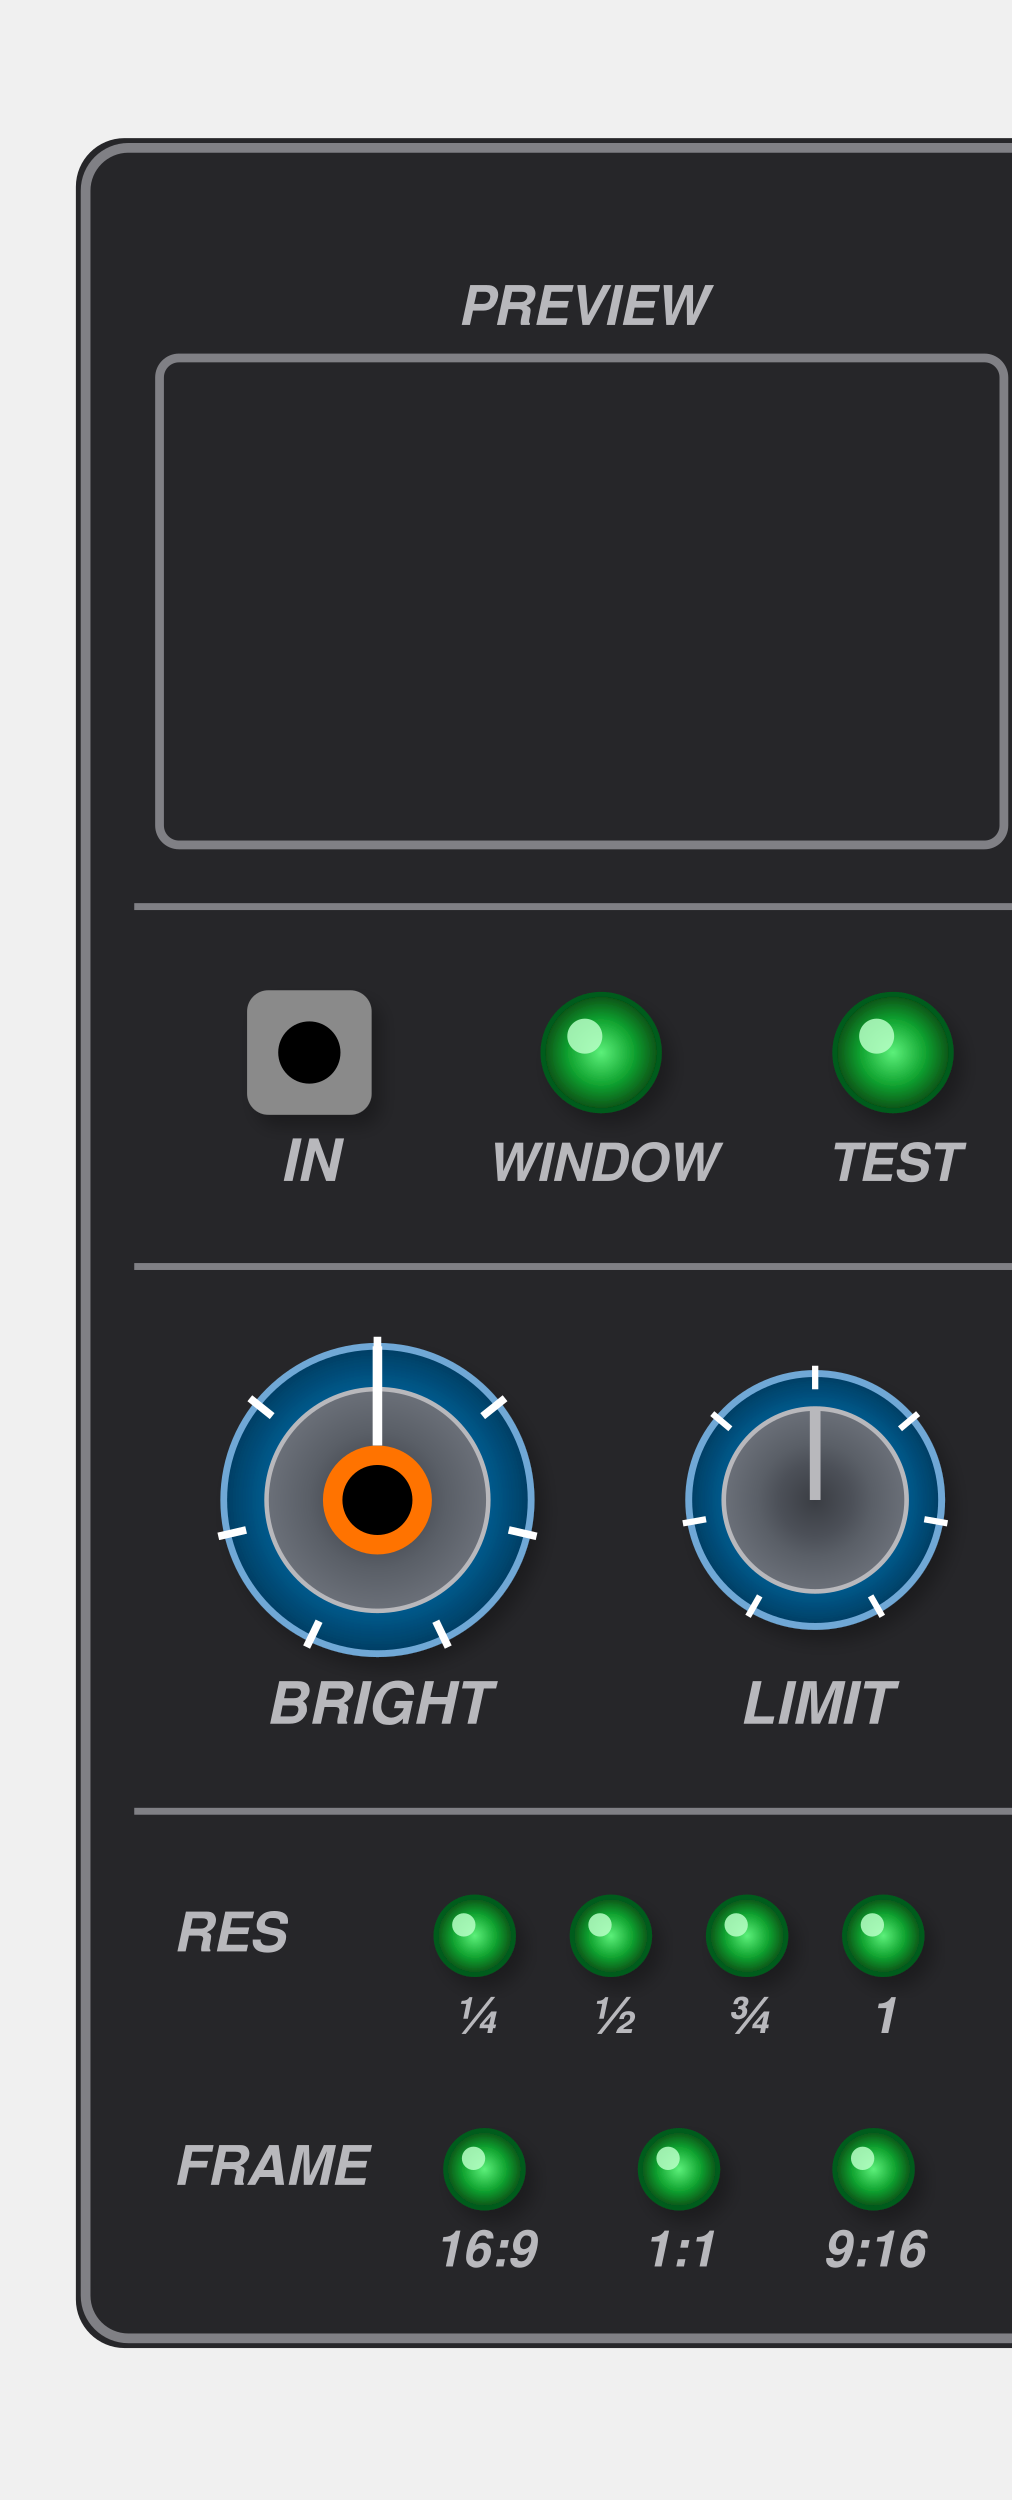
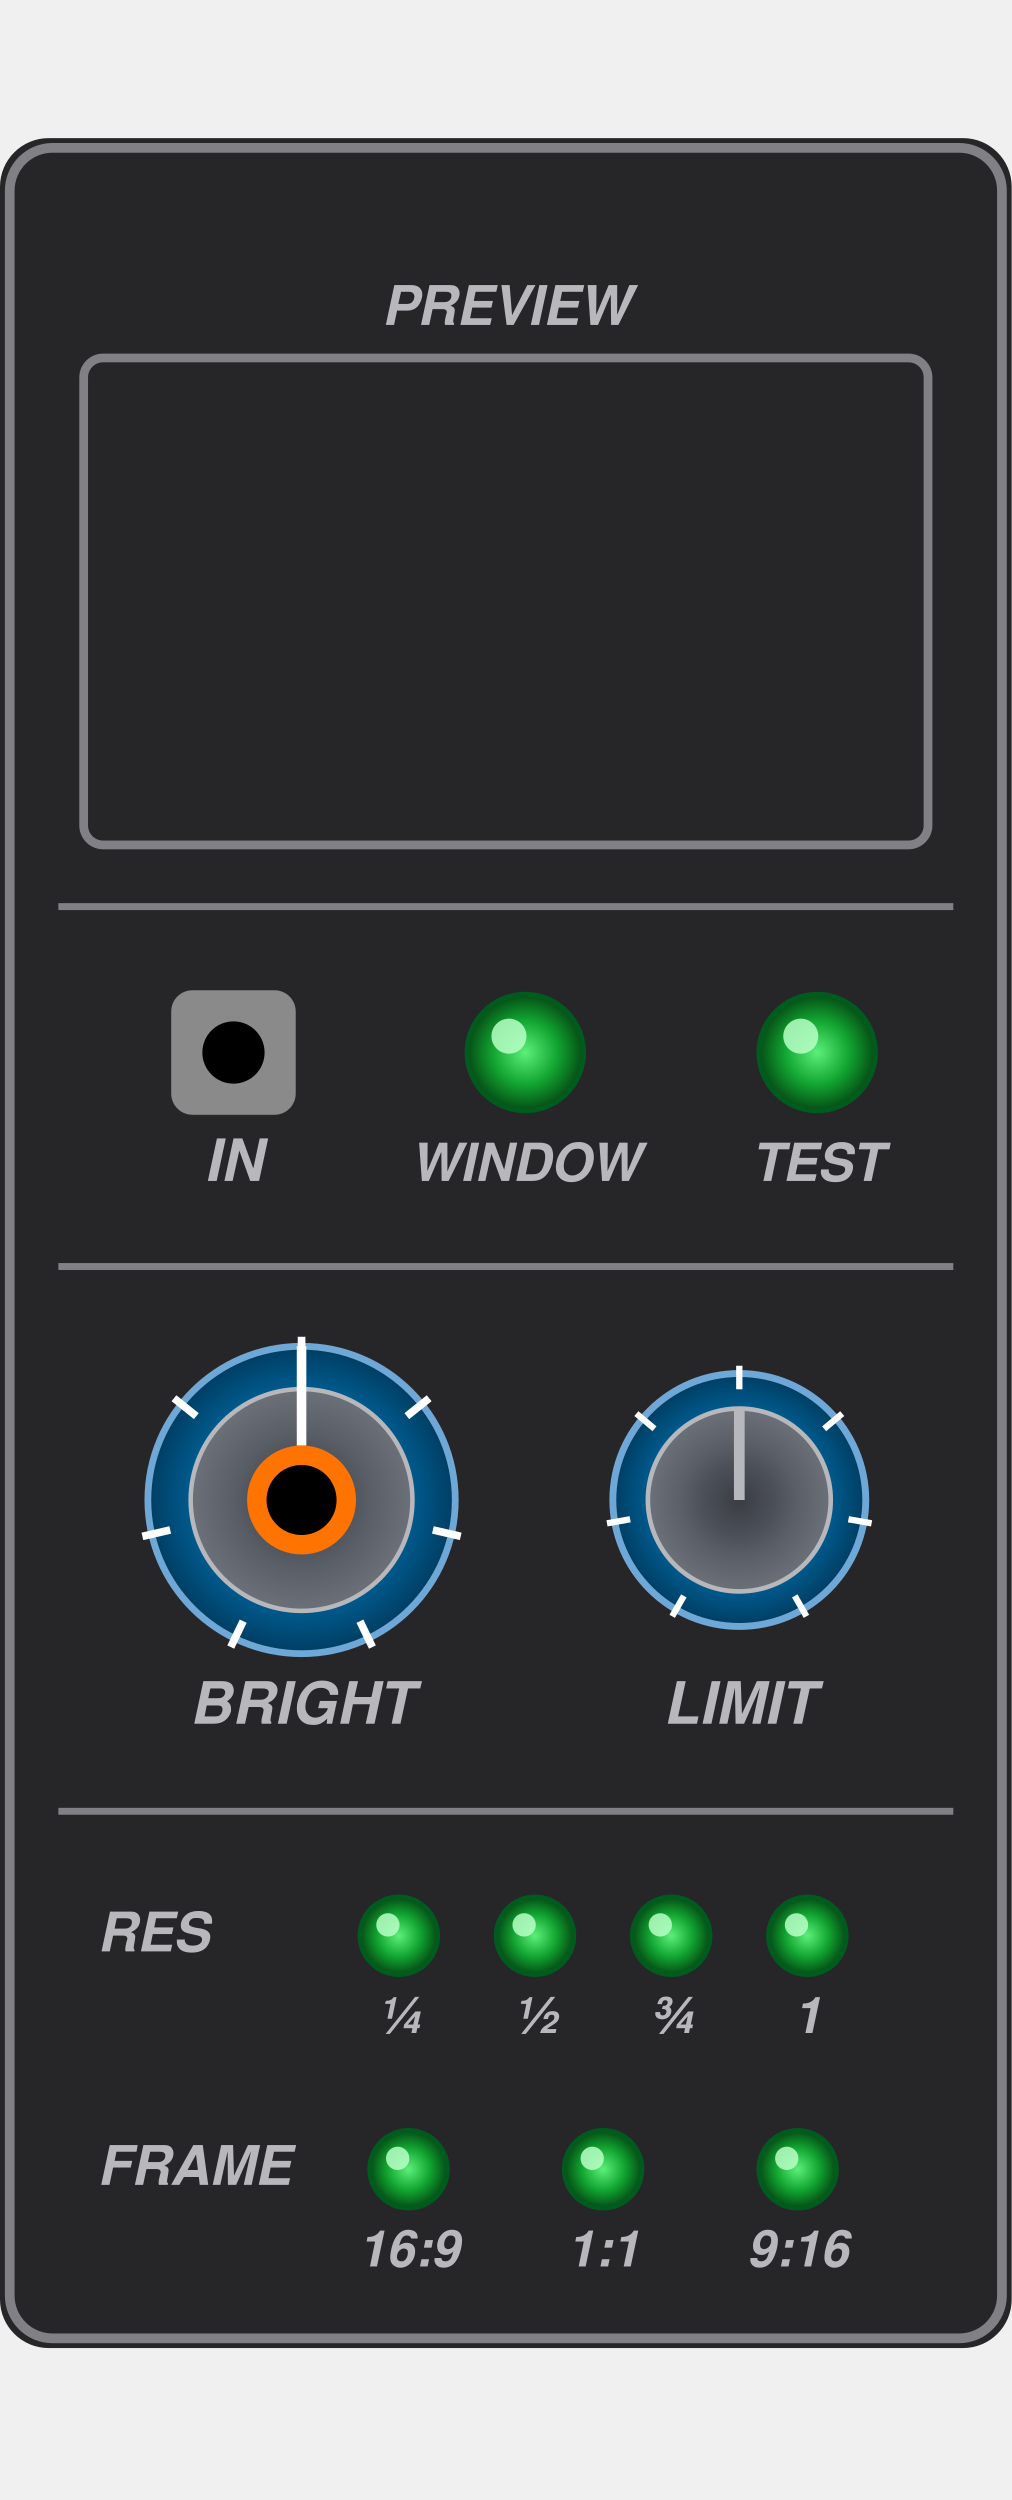
- <svg xmlns="http://www.w3.org/2000/svg" width="52mm" height="128.5mm" viewBox="0 0 52 128.5" font-family="Arial Narrow, Helvetica, Arial, sans-serif">
+ <svg xmlns="http://www.w3.org/2000/svg" width="52mm" height="128.5mm" viewBox="3.9 0 52 128.5" font-family="Arial Narrow, Helvetica, Arial, sans-serif">
  <defs>
-     <filter id="softShadow" x="-30%" y="-30%" width="160%" height="160%">
-       <feDropShadow dx="0.473" dy="0.592" stdDeviation="0.473" flood-color="#000" flood-opacity=".28" />
-     </filter>
    <radialGradient id="blueRing">
      <stop offset="0" stop-color="#1688cc" />
      <stop offset="0.55" stop-color="#006da8" />
      <stop offset="1" stop-color="#003d62" />
    </radialGradient>
    <radialGradient id="blueDial">
      <stop offset="0" stop-color="#1d79b7" />
      <stop offset="0.6" stop-color="#00639a" />
      <stop offset="1" stop-color="#00456e" />
    </radialGradient>
    <radialGradient id="knobCap">
      <stop offset="0" stop-color="#3a3d43" />
      <stop offset="0.4" stop-color="#4c5058" />
      <stop offset="0.62" stop-color="#5a5f67" />
      <stop offset="1" stop-color="#6b7079" />
    </radialGradient>
    <radialGradient id="redLed">
      <stop offset="0" stop-color="#ff4a4a" />
      <stop offset="0.55" stop-color="#d00000" />
      <stop offset="1" stop-color="#650000" />
    </radialGradient>
    <radialGradient id="greenLed">
      <stop offset="0" stop-color="#5cf07a" />
      <stop offset="0.55" stop-color="#12a531" />
      <stop offset="1" stop-color="#054d15" />
    </radialGradient>
    <radialGradient id="orangeLed">
      <stop offset="0" stop-color="#ffbf5c" />
      <stop offset="0.55" stop-color="#ef7d00" />
      <stop offset="1" stop-color="#7a3a00" />
    </radialGradient>
  </defs>
  <g transform="translate(3.9 7.0994)">
    <rect x="0" y="0" width="52" height="113.591" rx="2.5" fill="#262629" />
    <rect x="0.5" y="0.5" width="51" height="112.591" rx="2.2" fill="none" stroke="#808085" stroke-width="0.5" />
    <text x="26" y="9.6" font-size="2.806" font-weight="700" font-style="italic" fill="#b8b8bc" text-anchor="middle" font-family="Arial Narrow, Helvetica, Arial, sans-serif">PREVIEW</text>
    <rect x="4.3" y="11.3" width="43.4" height="25.03" rx="1" fill="none" stroke="#808085" stroke-width="0.45" />
    <line x1="3" y1="39.5" x2="49" y2="39.5" stroke="#808085" stroke-width="0.355" />
    <g data-wcoast-port="imageIn" data-wcoast-cx="12" data-wcoast-cy="47">
-       <rect x="8.80" y="43.80" width="6.40" height="6.40" rx="1.09" fill="#8a8a8a" data-wcoast-role="jackbody" filter="url(#softShadow)" />
+       <rect x="8.80" y="43.80" width="6.40" height="6.40" rx="1.09" fill="#8a8a8a" data-wcoast-role="jackbody" />
      <circle cx="12" cy="47" r="1.6" fill="#000000" data-wcoast-role="jackhole" />
    </g>
    <text x="12" y="53.6" font-size="3.006" font-weight="700" font-style="italic" fill="#b8b8bc" text-anchor="middle" font-family="Arial Narrow, Helvetica, Arial, sans-serif">IN</text>
    <g data-wcoast-param="window">
-       <circle cx="27" cy="47" r="3" fill="url(#greenLed)" stroke="#005c1e" stroke-width="0.237" filter="url(#softShadow)" data-wcoast-role="step-indicator" data-wcoast-step="on" data-wcoast-led="green" />
+       <circle cx="27" cy="47" r="3" fill="url(#greenLed)" stroke="#005c1e" stroke-width="0.237" data-wcoast-role="step-indicator" data-wcoast-step="on" data-wcoast-led="green" />
      <circle cx="26.16" cy="46.16" r="0.90" fill="#b7ffc6" opacity="0.85" data-wcoast-role="led-gloss" pointer-events="none" />
    </g>
    <text x="27" y="53.6" font-size="2.706" font-weight="700" font-style="italic" fill="#b8b8bc" text-anchor="middle" font-family="Arial Narrow, Helvetica, Arial, sans-serif">WINDOW</text>
    <g data-wcoast-param="test">
-       <circle cx="42" cy="47" r="3" fill="url(#greenLed)" stroke="#005c1e" stroke-width="0.237" filter="url(#softShadow)" data-wcoast-role="step-indicator" data-wcoast-step="on" data-wcoast-led="green" />
+       <circle cx="42" cy="47" r="3" fill="url(#greenLed)" stroke="#005c1e" stroke-width="0.237" data-wcoast-role="step-indicator" data-wcoast-step="on" data-wcoast-led="green" />
      <circle cx="41.16" cy="46.16" r="0.90" fill="#b7ffc6" opacity="0.85" data-wcoast-role="led-gloss" pointer-events="none" />
    </g>
    <text x="42" y="53.6" font-size="2.706" font-weight="700" font-style="italic" fill="#b8b8bc" text-anchor="middle" font-family="Arial Narrow, Helvetica, Arial, sans-serif">TEST</text>
    <line x1="3" y1="58" x2="49" y2="58" stroke="#808085" stroke-width="0.355" />
    <g data-wcoast-param="bright" data-wcoast-cx="15.5" data-wcoast-cy="70" data-wcoast-angle-min="-150" data-wcoast-angle-max="150" data-wcoast-port="brightCv" data-wcoast-depth="brightDepth">
-       <circle cx="15.5" cy="70" r="7.9" fill="url(#blueRing)" stroke="#6fa8d6" stroke-width="0.348" filter="url(#softShadow)" />
+       <circle cx="15.5" cy="70" r="7.9" fill="url(#blueRing)" stroke="#6fa8d6" stroke-width="0.348" />
      <circle cx="15.5" cy="70" r="5.7" fill="url(#knobCap)" stroke="#b8b8bc" stroke-width="0.232" />
      <circle cx="15.5" cy="70" r="2.8" fill="#ff7300" />
      <circle cx="15.5" cy="70" r="1.8" fill="#000000" data-wcoast-role="jackhole" />
      <g data-wcoast-role="indicator">
        <line x1="15.50" y1="61.61" x2="15.50" y2="63.08" stroke="#ffffff" stroke-width="0.393" />
        <line x1="22.06" y1="64.77" x2="20.91" y2="65.69" stroke="#ffffff" stroke-width="0.393" />
        <line x1="23.68" y1="71.87" x2="22.25" y2="71.54" stroke="#ffffff" stroke-width="0.393" />
        <line x1="19.14" y1="77.56" x2="18.50" y2="76.23" stroke="#ffffff" stroke-width="0.393" />
        <line x1="11.86" y1="77.56" x2="12.50" y2="76.23" stroke="#ffffff" stroke-width="0.393" />
        <line x1="7.32" y1="71.87" x2="8.75" y2="71.54" stroke="#ffffff" stroke-width="0.393" />
        <line x1="8.94" y1="64.77" x2="10.09" y2="65.69" stroke="#ffffff" stroke-width="0.393" />
        <line x1="15.5" y1="67.20" x2="15.5" y2="62.10" stroke="#ffffff" stroke-width="0.491" />
      </g>
    </g>
    <text x="15.5" y="81.5" font-size="3.006" font-weight="700" font-style="italic" fill="#b8b8bc" text-anchor="middle" font-family="Arial Narrow, Helvetica, Arial, sans-serif">BRIGHT</text>
    <g data-wcoast-param="limit" data-wcoast-cx="38" data-wcoast-cy="70" data-wcoast-angle-min="-150" data-wcoast-angle-max="150">
-       <circle cx="38" cy="70" r="6.5" fill="url(#blueRing)" stroke="#6fa8d6" stroke-width="0.355" filter="url(#softShadow)" />
+       <circle cx="38" cy="70" r="6.5" fill="url(#blueRing)" stroke="#6fa8d6" stroke-width="0.355" />
      <circle cx="38" cy="70" r="4.7" fill="url(#knobCap)" stroke="#b8b8bc" stroke-width="0.237" />
      <g data-wcoast-role="indicator">
        <line x1="35.15" y1="74.93" x2="34.55" y2="75.98" stroke="#ffffff" stroke-width="0.323" />
        <line x1="32.39" y1="70.99" x2="31.20" y2="71.20" stroke="#ffffff" stroke-width="0.323" />
        <line x1="33.64" y1="66.34" x2="32.71" y2="65.56" stroke="#ffffff" stroke-width="0.323" />
        <line x1="38.00" y1="64.31" x2="38.00" y2="63.10" stroke="#ffffff" stroke-width="0.323" />
        <line x1="42.36" y1="66.34" x2="43.29" y2="65.56" stroke="#ffffff" stroke-width="0.323" />
        <line x1="43.61" y1="70.99" x2="44.80" y2="71.20" stroke="#ffffff" stroke-width="0.323" />
        <line x1="40.85" y1="74.93" x2="41.45" y2="75.98" stroke="#ffffff" stroke-width="0.323" />
        <line x1="38" y1="70" x2="38" y2="65.30" stroke="#b8b8bc" stroke-width="0.55" />
      </g>
    </g>
    <text x="38" y="81.5" font-size="3.006" font-weight="700" font-style="italic" fill="#b8b8bc" text-anchor="middle" font-family="Arial Narrow, Helvetica, Arial, sans-serif">LIMIT</text>
    <line x1="3" y1="86" x2="49" y2="86" stroke="#808085" stroke-width="0.355" />
    <text x="5" y="93.2" font-size="2.806" font-weight="700" font-style="italic" fill="#b8b8bc" text-anchor="start" font-family="Arial Narrow, Helvetica, Arial, sans-serif">RES</text>
    <g data-wcoast-param="res">
-       <circle cx="20.5" cy="92.4" r="2" fill="url(#greenLed)" stroke="#005c1e" stroke-width="0.237" filter="url(#softShadow)" data-wcoast-role="step-indicator" data-wcoast-step="qtr" data-wcoast-led="green" />
+       <circle cx="20.5" cy="92.4" r="2" fill="url(#greenLed)" stroke="#005c1e" stroke-width="0.237" data-wcoast-role="step-indicator" data-wcoast-step="qtr" data-wcoast-led="green" />
      <circle cx="19.94" cy="91.84" r="0.60" fill="#b7ffc6" opacity="0.85" data-wcoast-role="led-gloss" pointer-events="none" />
      <text x="20.5" y="97.4" font-size="2.606" font-weight="700" font-style="italic" fill="#b8b8bc" text-anchor="middle" font-family="Arial Narrow, Helvetica, Arial, sans-serif">¼</text>
-       <circle cx="27.5" cy="92.4" r="2" fill="url(#greenLed)" stroke="#005c1e" stroke-width="0.237" filter="url(#softShadow)" data-wcoast-role="step-indicator" data-wcoast-step="half" data-wcoast-led="green" />
+       <circle cx="27.5" cy="92.4" r="2" fill="url(#greenLed)" stroke="#005c1e" stroke-width="0.237" data-wcoast-role="step-indicator" data-wcoast-step="half" data-wcoast-led="green" />
      <circle cx="26.94" cy="91.84" r="0.60" fill="#b7ffc6" opacity="0.85" data-wcoast-role="led-gloss" pointer-events="none" />
      <text x="27.5" y="97.4" font-size="2.606" font-weight="700" font-style="italic" fill="#b8b8bc" text-anchor="middle" font-family="Arial Narrow, Helvetica, Arial, sans-serif">½</text>
-       <circle cx="34.5" cy="92.4" r="2" fill="url(#greenLed)" stroke="#005c1e" stroke-width="0.237" filter="url(#softShadow)" data-wcoast-role="step-indicator" data-wcoast-step="threeQ" data-wcoast-led="green" />
+       <circle cx="34.5" cy="92.4" r="2" fill="url(#greenLed)" stroke="#005c1e" stroke-width="0.237" data-wcoast-role="step-indicator" data-wcoast-step="threeQ" data-wcoast-led="green" />
      <circle cx="33.94" cy="91.84" r="0.60" fill="#b7ffc6" opacity="0.85" data-wcoast-role="led-gloss" pointer-events="none" />
      <text x="34.5" y="97.4" font-size="2.606" font-weight="700" font-style="italic" fill="#b8b8bc" text-anchor="middle" font-family="Arial Narrow, Helvetica, Arial, sans-serif">¾</text>
-       <circle cx="41.5" cy="92.4" r="2" fill="url(#greenLed)" stroke="#005c1e" stroke-width="0.237" filter="url(#softShadow)" data-wcoast-role="step-indicator" data-wcoast-step="full" data-wcoast-led="green" />
+       <circle cx="41.5" cy="92.4" r="2" fill="url(#greenLed)" stroke="#005c1e" stroke-width="0.237" data-wcoast-role="step-indicator" data-wcoast-step="full" data-wcoast-led="green" />
      <circle cx="40.94" cy="91.84" r="0.60" fill="#b7ffc6" opacity="0.85" data-wcoast-role="led-gloss" pointer-events="none" />
      <text x="41.5" y="97.4" font-size="2.606" font-weight="700" font-style="italic" fill="#b8b8bc" text-anchor="middle" font-family="Arial Narrow, Helvetica, Arial, sans-serif">1</text>
    </g>
    <text x="5" y="105.2" font-size="2.806" font-weight="700" font-style="italic" fill="#b8b8bc" text-anchor="start" font-family="Arial Narrow, Helvetica, Arial, sans-serif">FRAME</text>
    <g data-wcoast-param="frame">
-       <circle cx="21" cy="104.4" r="2" fill="url(#greenLed)" stroke="#005c1e" stroke-width="0.237" filter="url(#softShadow)" data-wcoast-role="step-indicator" data-wcoast-step="16:9" data-wcoast-led="green" />
+       <circle cx="21" cy="104.4" r="2" fill="url(#greenLed)" stroke="#005c1e" stroke-width="0.237" data-wcoast-role="step-indicator" data-wcoast-step="16:9" data-wcoast-led="green" />
      <circle cx="20.44" cy="103.84" r="0.60" fill="#b7ffc6" opacity="0.85" data-wcoast-role="led-gloss" pointer-events="none" />
      <text x="21" y="109.4" font-size="2.606" font-weight="700" font-style="italic" fill="#b8b8bc" text-anchor="middle" font-family="Arial Narrow, Helvetica, Arial, sans-serif">16:9</text>
-       <circle cx="31" cy="104.4" r="2" fill="url(#greenLed)" stroke="#005c1e" stroke-width="0.237" filter="url(#softShadow)" data-wcoast-role="step-indicator" data-wcoast-step="1:1" data-wcoast-led="green" />
+       <circle cx="31" cy="104.4" r="2" fill="url(#greenLed)" stroke="#005c1e" stroke-width="0.237" data-wcoast-role="step-indicator" data-wcoast-step="1:1" data-wcoast-led="green" />
      <circle cx="30.44" cy="103.84" r="0.60" fill="#b7ffc6" opacity="0.85" data-wcoast-role="led-gloss" pointer-events="none" />
      <text x="31" y="109.4" font-size="2.606" font-weight="700" font-style="italic" fill="#b8b8bc" text-anchor="middle" font-family="Arial Narrow, Helvetica, Arial, sans-serif">1:1</text>
-       <circle cx="41" cy="104.4" r="2" fill="url(#greenLed)" stroke="#005c1e" stroke-width="0.237" filter="url(#softShadow)" data-wcoast-role="step-indicator" data-wcoast-step="9:16" data-wcoast-led="green" />
+       <circle cx="41" cy="104.4" r="2" fill="url(#greenLed)" stroke="#005c1e" stroke-width="0.237" data-wcoast-role="step-indicator" data-wcoast-step="9:16" data-wcoast-led="green" />
      <circle cx="40.44" cy="103.84" r="0.60" fill="#b7ffc6" opacity="0.85" data-wcoast-role="led-gloss" pointer-events="none" />
      <text x="41" y="109.4" font-size="2.606" font-weight="700" font-style="italic" fill="#b8b8bc" text-anchor="middle" font-family="Arial Narrow, Helvetica, Arial, sans-serif">9:16</text>
    </g>
  </g>
</svg>
